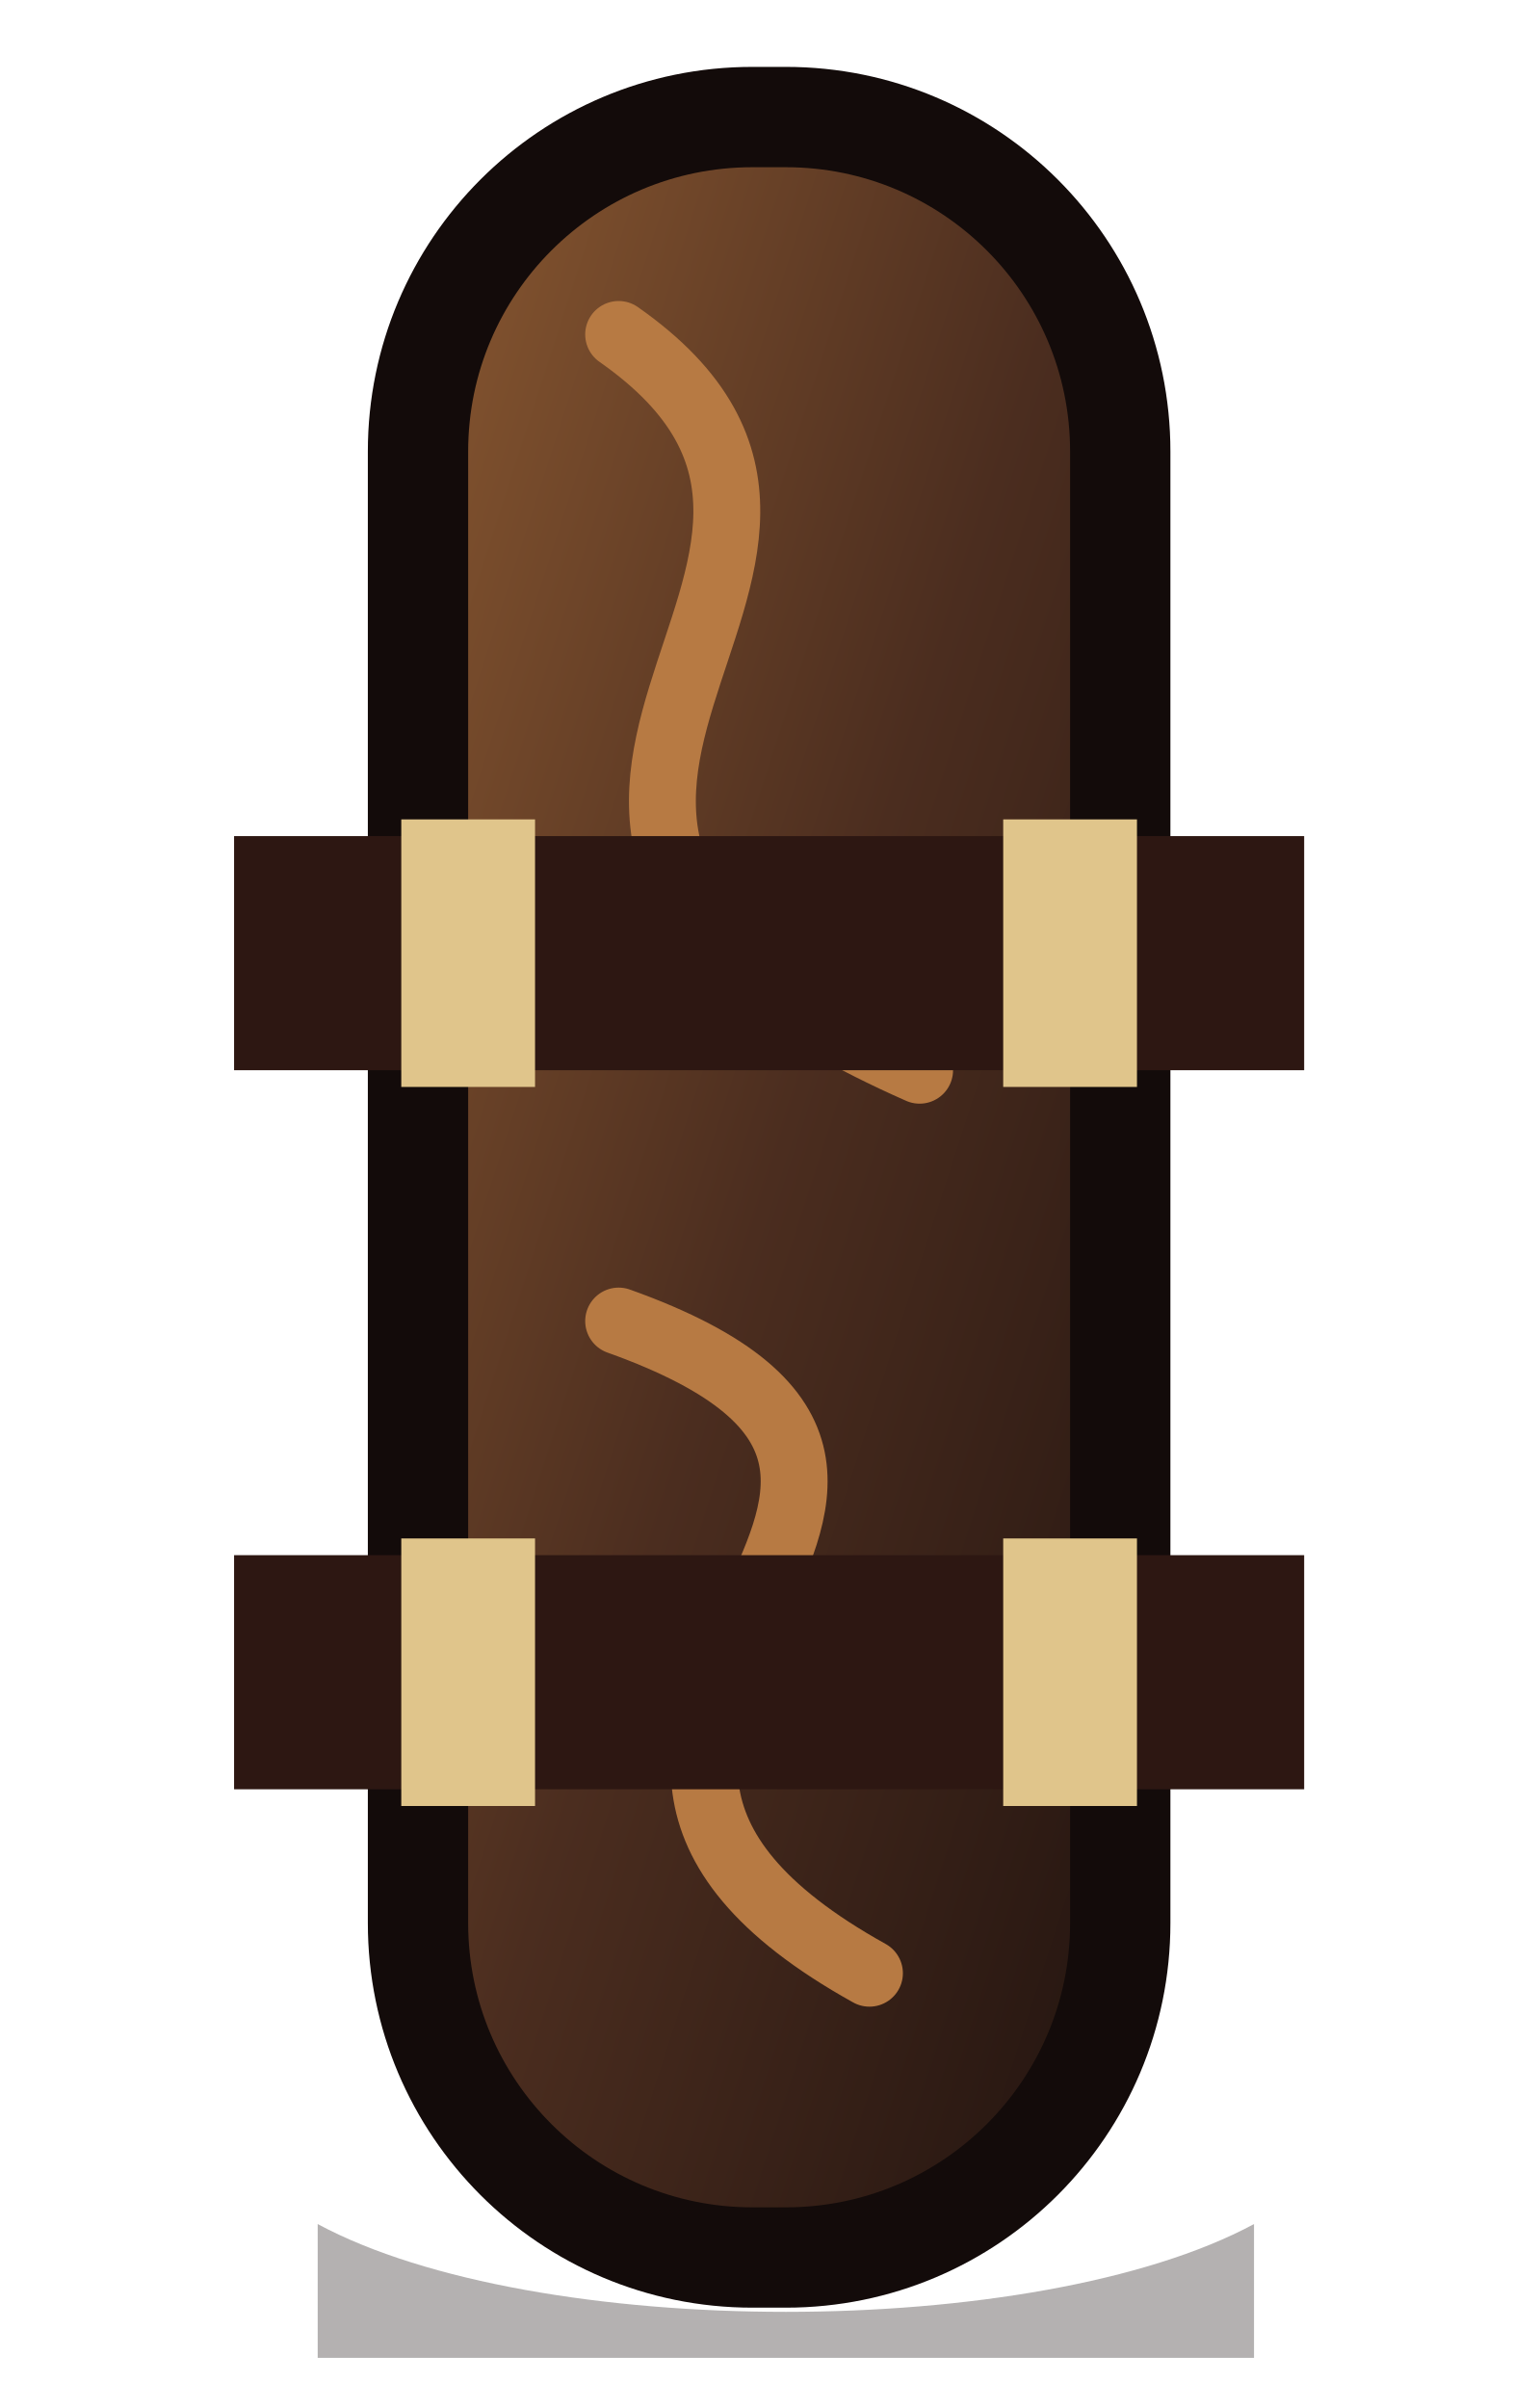
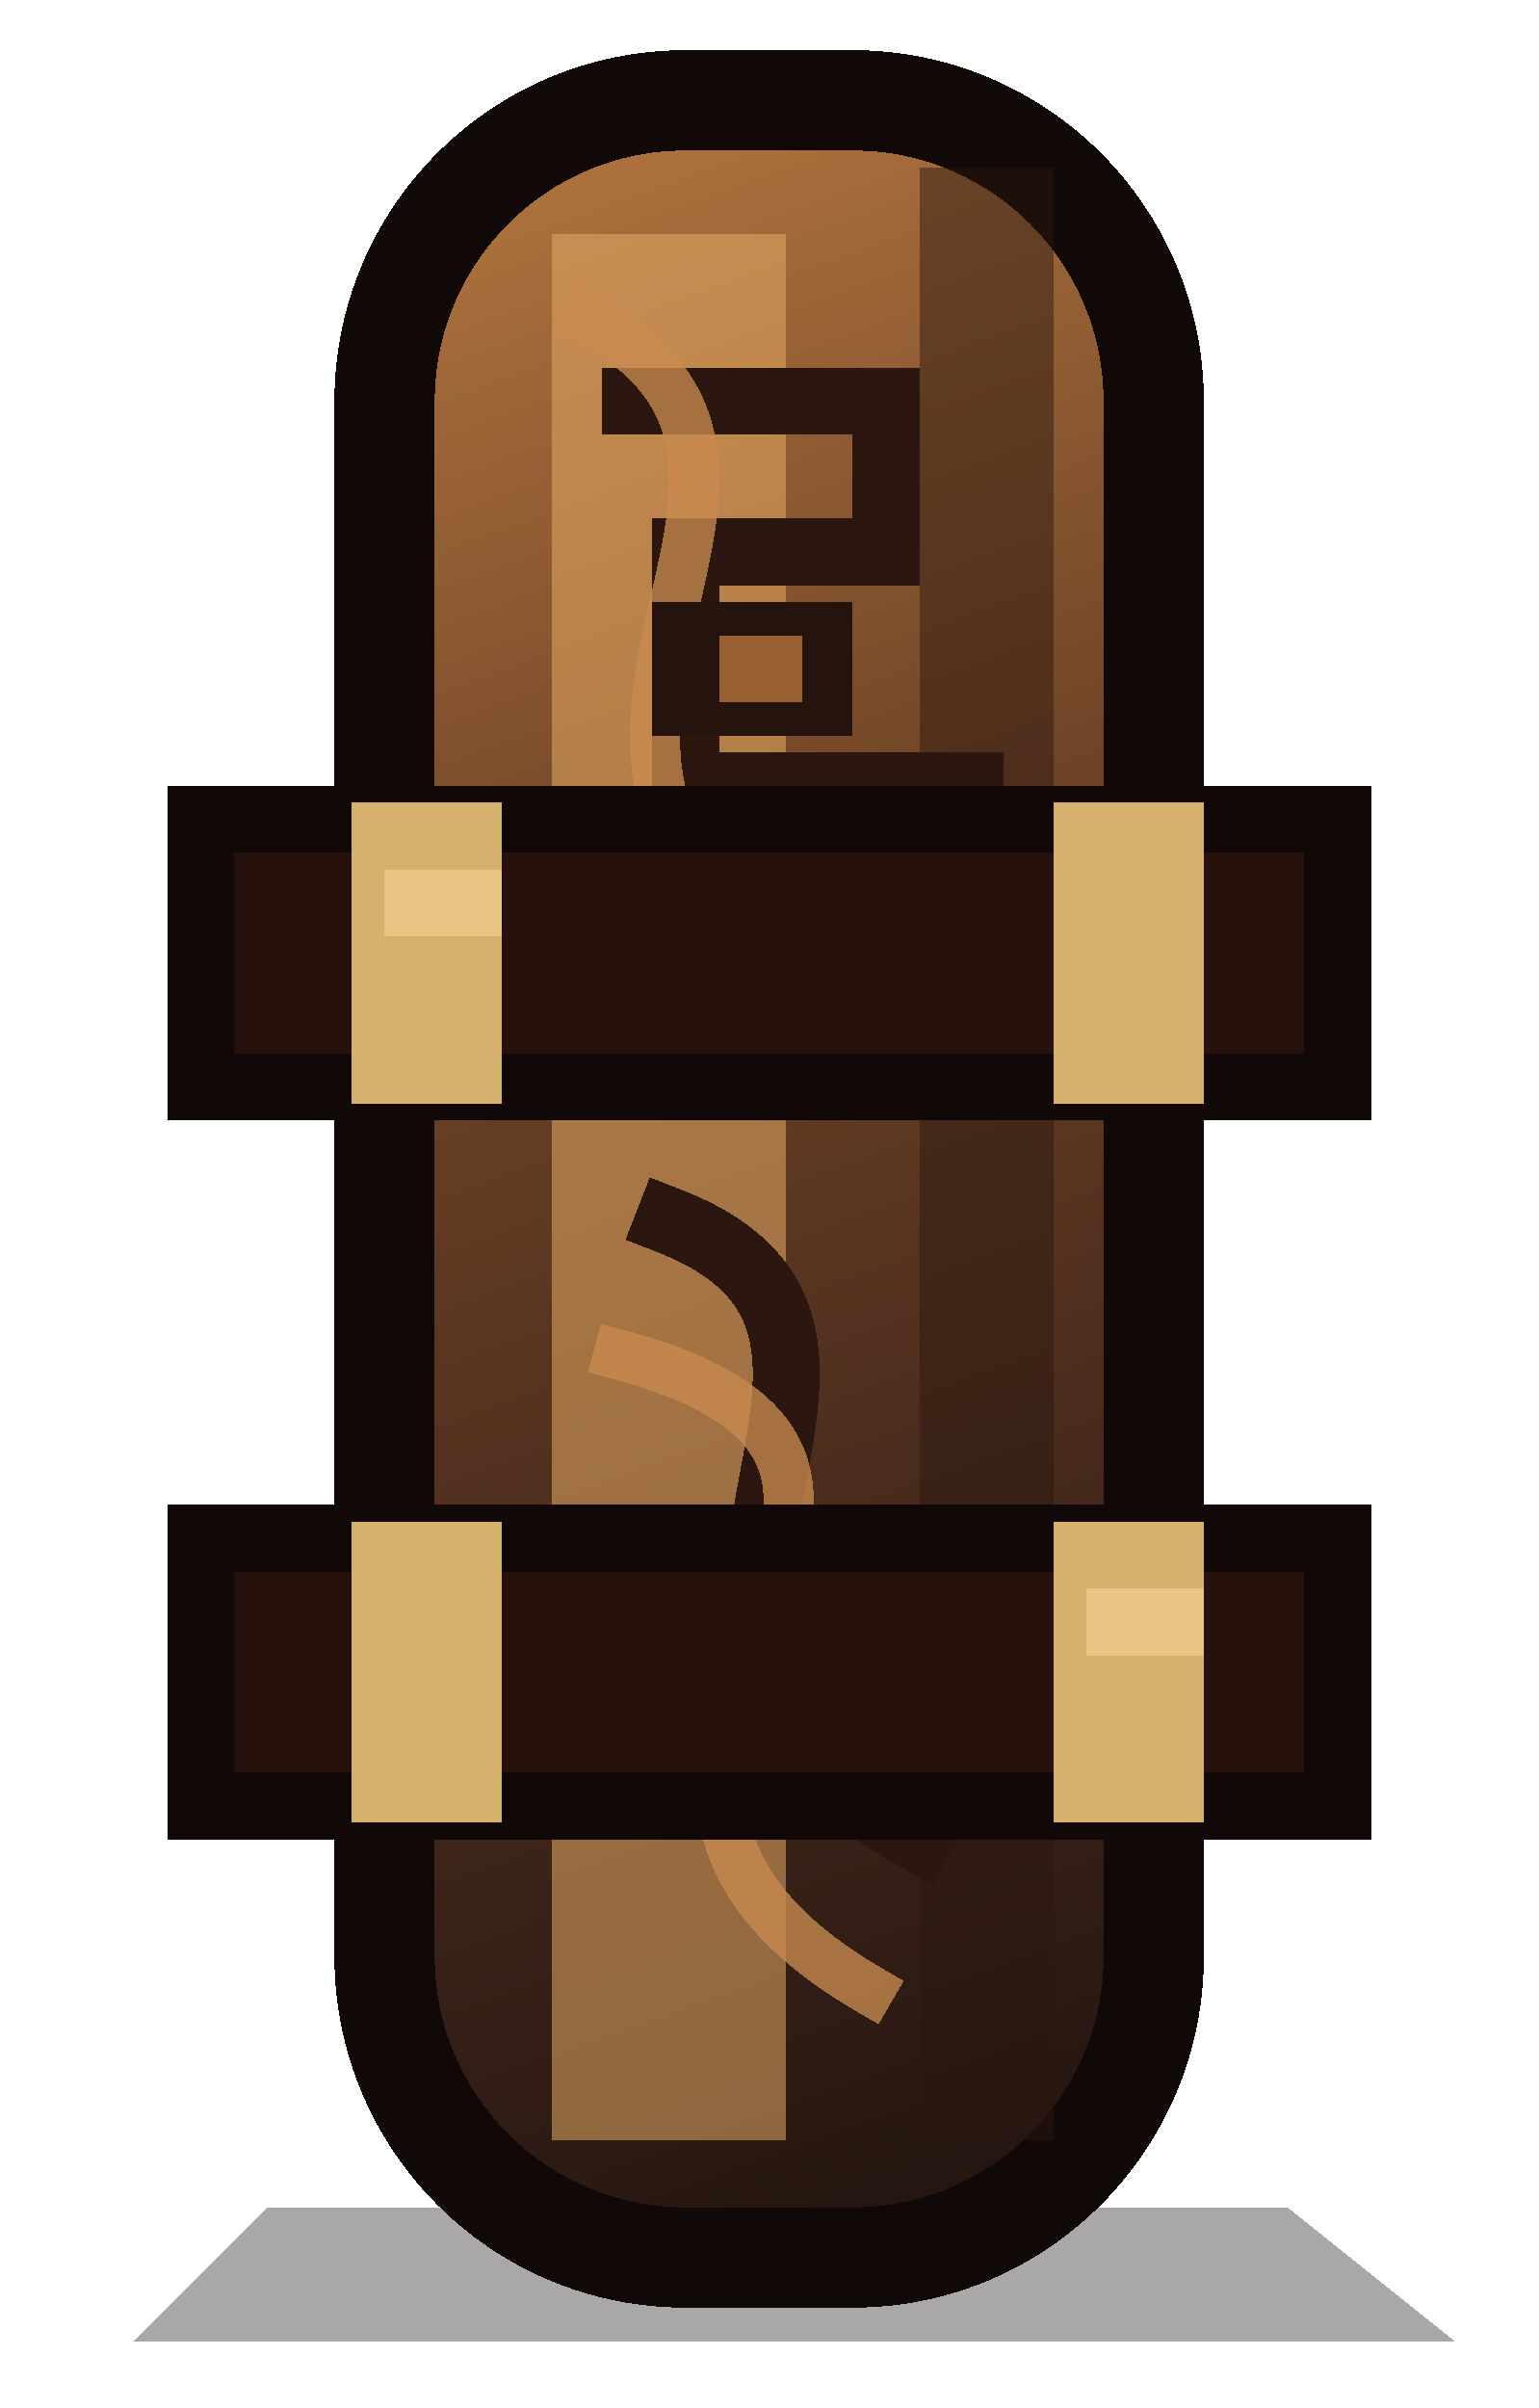
- <svg xmlns="http://www.w3.org/2000/svg" viewBox="0 0 92 144">
+ <svg xmlns="http://www.w3.org/2000/svg" viewBox="0 0 92 144" shape-rendering="crispEdges">
  <defs>
-     <linearGradient id="wood" x1="0" y1="0" x2="1" y2="1">
-       <stop stop-color="#8b5931" />
-       <stop offset="0.5" stop-color="#4b2d1f" />
-       <stop offset="1" stop-color="#21130f" />
+     <linearGradient id="woodBody" x1="22" y1="5" x2="70" y2="138" gradientUnits="userSpaceOnUse">
+       <stop stop-color="#b97b42" />
+       <stop offset=".38" stop-color="#6d4226" />
+       <stop offset=".72" stop-color="#3d2419" />
+       <stop offset="1" stop-color="#1b100d" />
    </linearGradient>
  </defs>
-   <path fill="#120b0b" opacity=".32" d="M19 133c13 7 43 7 56 0v8H19z" />
-   <rect x="25" y="7" width="42" height="128" rx="20" fill="url(#wood)" stroke="#130b0a" stroke-width="6" />
-   <path fill="none" stroke="#b77a43" stroke-width="4" stroke-linecap="round" d="M37 20c20 14-16 29 18 44M37 79c28 10-12 24 15 39" />
-   <path fill="#2d1712" d="M14 50h64v14H14zm0 43h64v14H14z" />
-   <path fill="#e0c58b" d="M24 49h8v16h-8zm36 0h8v16h-8zm-36 43h8v16h-8zm36 0h8v16h-8z" />
+   <path fill="#120b0b" opacity=".36" d="M16 132h61l10 8H8z" />
+   <rect x="23" y="6" width="46" height="129" rx="18" fill="url(#woodBody)" stroke="#110908" stroke-width="6" />
+   <path fill="#e3a862" opacity=".55" d="M33 14h14v114H33z" />
+   <path fill="#2a160f" opacity=".48" d="M55 10h8v118h-8z" />
+   <path fill="none" stroke="#2b1710" stroke-width="4" stroke-linecap="square" d="M38 24h15v9H41v14h17m-18 26c18 7-7 25 15 37" />
+   <path fill="none" stroke="#c98a4e" stroke-width="3" stroke-linecap="square" opacity=".78" d="M35 19c19 10-13 29 20 42M37 81c26 7-9 24 15 38" />
+   <path fill="#26110d" stroke="#110908" stroke-width="4" d="M12 49h68v16H12zm0 43h68v16H12z" />
+   <path fill="#d6b06d" d="M21 48h9v18h-9zm42 0h9v18h-9zm-42 43h9v18h-9zm42 0h9v18h-9z" />
+   <path fill="#f1cf8f" opacity=".65" d="M23 52h7v4h-7zm42 43h7v4h-7z" />
+   <rect x="39" y="36" width="12" height="8" fill="#25130d" />
+   <rect x="43" y="38" width="5" height="4" fill="#986033" />
</svg>
